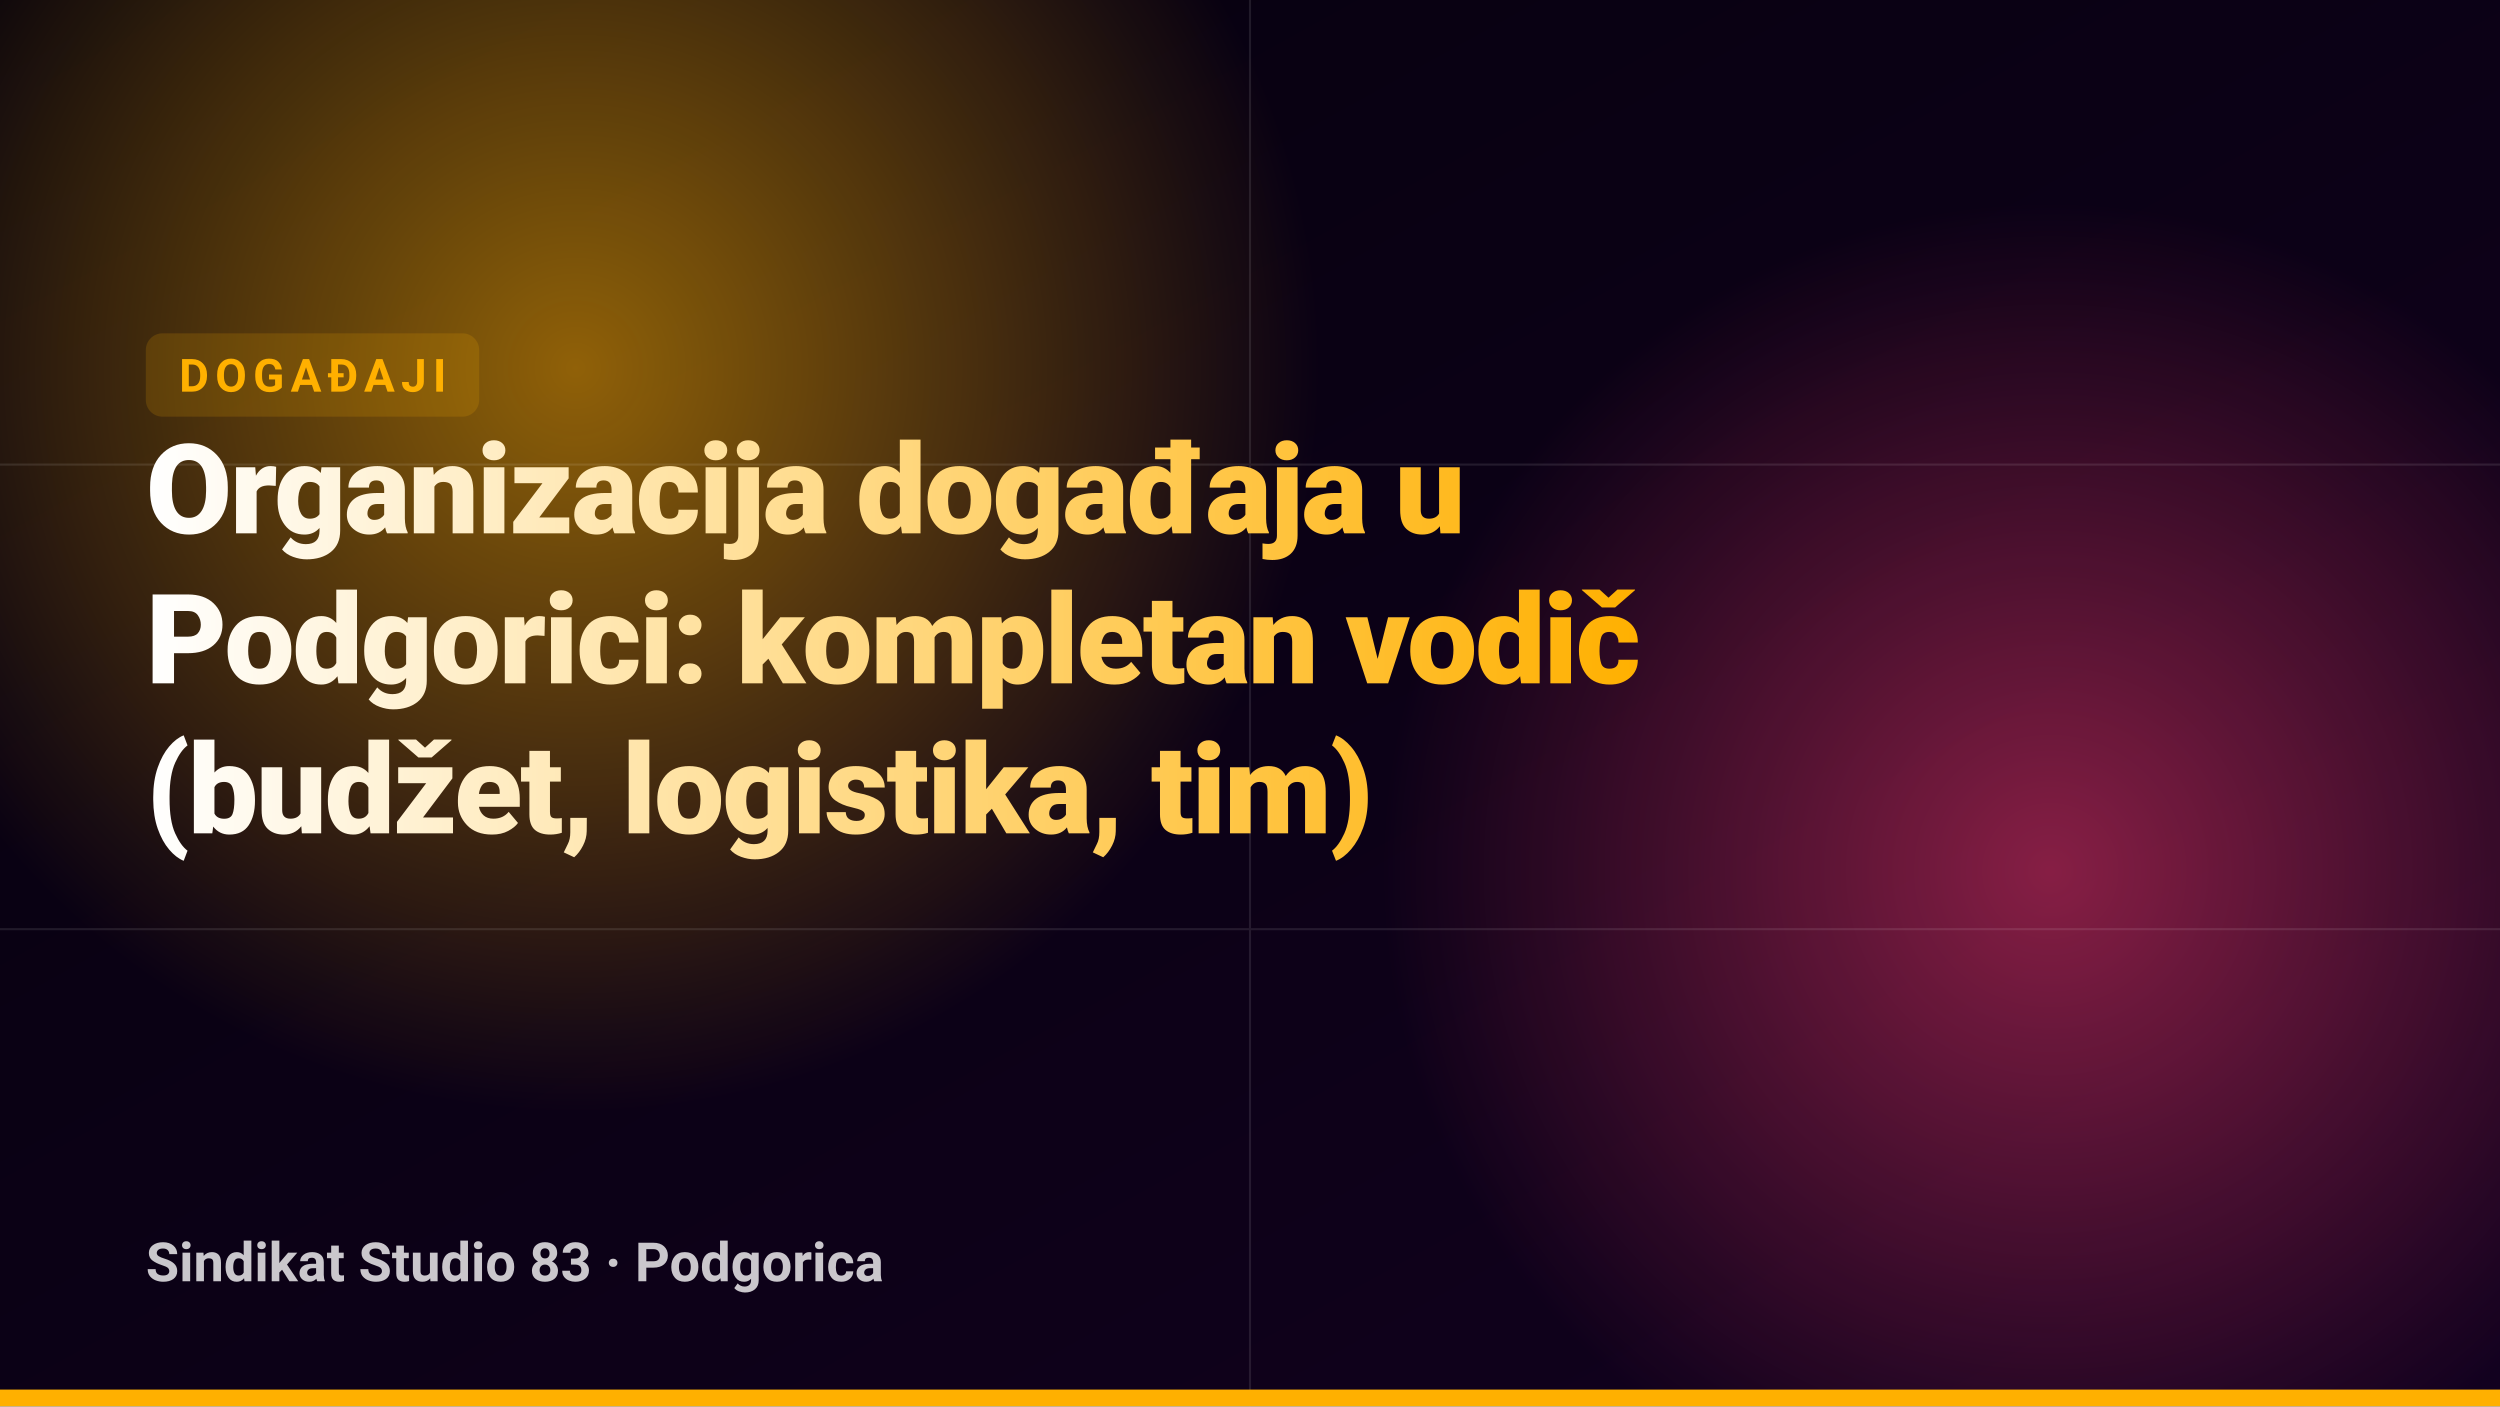
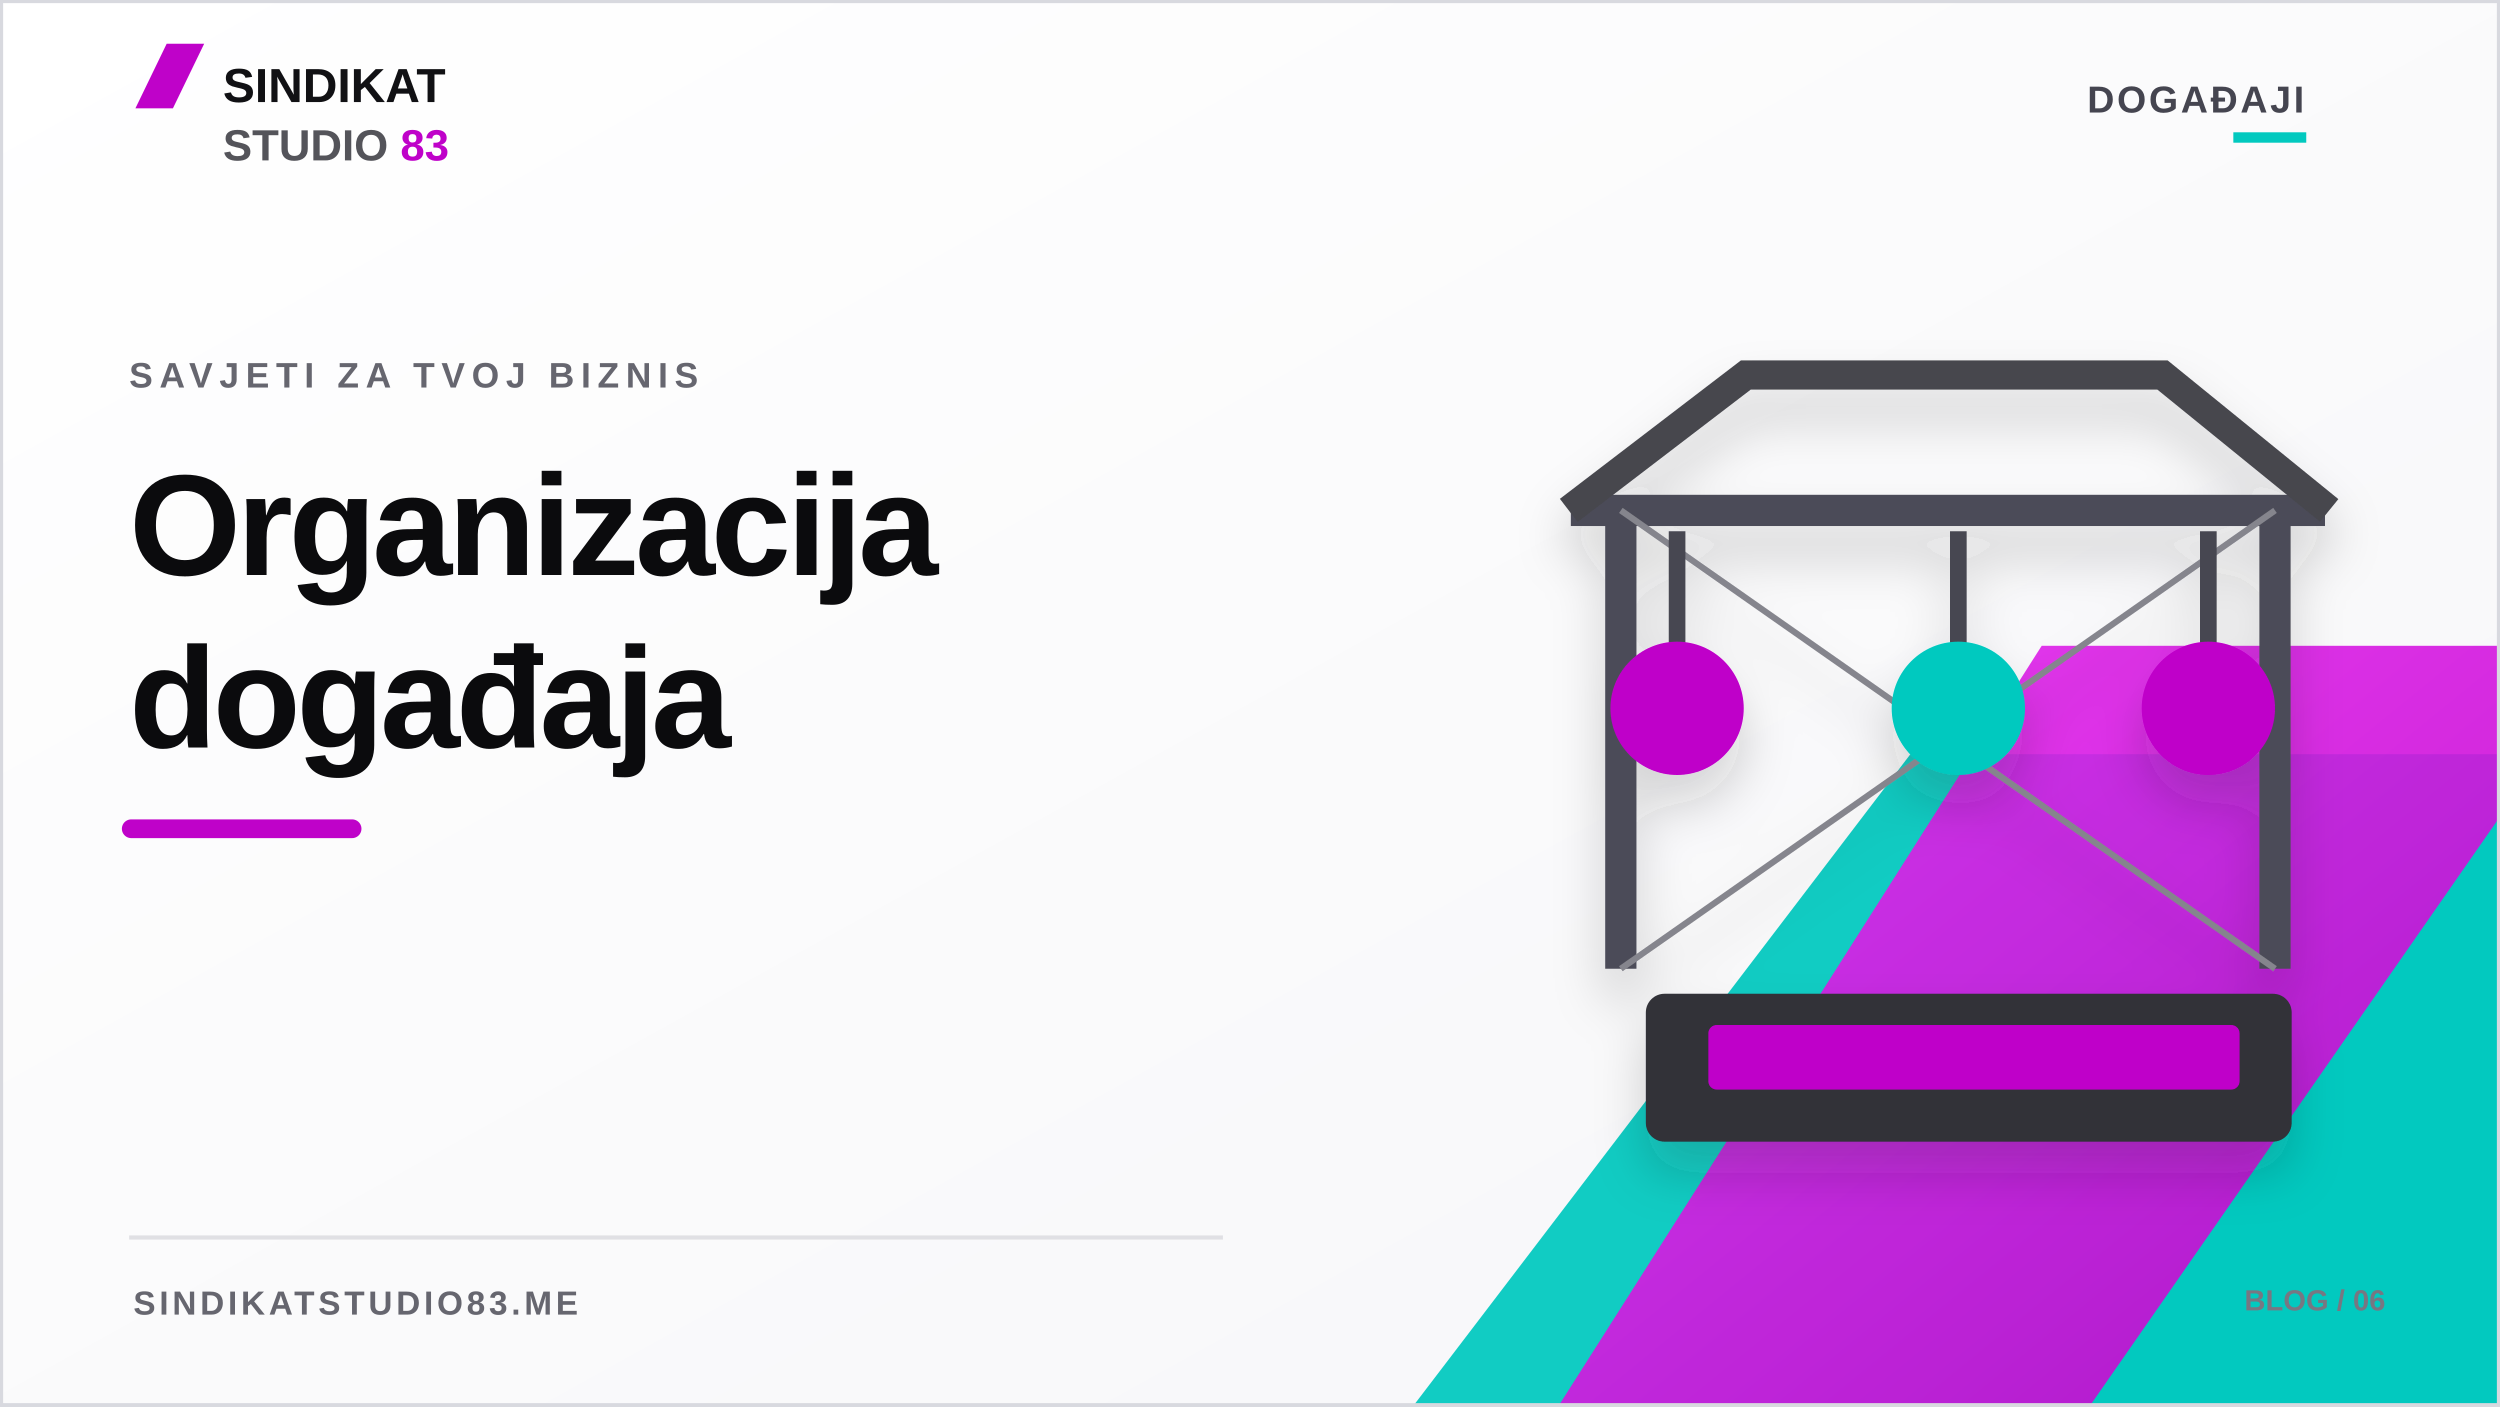
- <svg xmlns="http://www.w3.org/2000/svg" viewBox="0 0 1200 675" width="1200" height="675" role="img" aria-label="Organizacija događaja u Podgorici: kompletan vodič (budžet, logistika, tim)">
+ <svg xmlns="http://www.w3.org/2000/svg" width="1200" height="675" viewBox="0 0 1200 675" role="img" aria-label="Organizacija događaja - Sindikat Studio 83">
  <defs>
-     <linearGradient id="bg" x1="0" y1="0" x2="1" y2="1">
-       <stop offset="0" stop-color="#05010D" />
-       <stop offset="1" stop-color="#12011F" />
+     <linearGradient id="paper" x1="0" y1="0" x2="1" y2="1">
+       <stop stop-color="#FFFFFF" />
+       <stop offset="1" stop-color="#F6F6F8" />
    </linearGradient>
-     <radialGradient id="g1" cx="50%" cy="50%" r="50%">
-       <stop offset="0" stop-color="#FFB000" stop-opacity="0.55" />
-       <stop offset="1" stop-color="#FFB000" stop-opacity="0" />
-     </radialGradient>
-     <radialGradient id="g2" cx="50%" cy="50%" r="50%">
-       <stop offset="0" stop-color="#FF3B6F" stop-opacity="0.5" />
-       <stop offset="1" stop-color="#FF3B6F" stop-opacity="0" />
-     </radialGradient>
-     <linearGradient id="txt" x1="0" y1="0" x2="1" y2="0">
-       <stop offset="0" stop-color="#FFFFFF" />
-       <stop offset="1" stop-color="#FFB000" />
+     <linearGradient id="violet" x1="0" x2="1" y1="0" y2="1">
+       <stop stop-color="#E92AF4" />
+       <stop offset="1" stop-color="#BF02C9" />
    </linearGradient>
+     <filter id="shadow" x="-30%" y="-30%" width="170%" height="180%">
+       <feDropShadow dx="0" dy="15" stdDeviation="12" flood-color="#23212A" flood-opacity=".18" />
+     </filter>
  </defs>
-   <rect width="1200" height="675" fill="url(#bg)" />
-   <circle cx="276" cy="176" r="360" fill="url(#g1)" />
-   <circle cx="984" cy="418" r="320" fill="url(#g2)" />
-   <g opacity="0.10" stroke="#FFFFFF" stroke-width="1">
-     <line x1="0" y1="223" x2="1200" y2="223" />
-     <line x1="0" y1="446" x2="1200" y2="446" />
-     <line x1="600" y1="0" x2="600" y2="675" />
+   <rect width="1200" height="675" fill="url(#paper)" />
+   <path d="M679 674L917 362H1200V675Z" fill="#02C9BF" opacity=".94" />
+   <path d="M748 675L980 310H1200V675Z" fill="url(#violet)" opacity=".9" />
+   <path d="M1003 675L1200 392V675Z" fill="#02C9BF" />
+   <path d="M0 0H1200V675H0Z" fill="none" stroke="#D8D9DF" stroke-width="3" />
+   <path d="M65 52l15-31h18L83 52Z" fill="#BF02C9" />
+   <text x="107" y="49" font-family="Arial,Helvetica,sans-serif" font-size="23" font-weight="900" fill="#111114">SINDIKAT</text>
+   <text x="107" y="77" font-family="Arial,Helvetica,sans-serif" font-size="21" font-weight="900" fill="#54545A">STUDIO <tspan fill="#BF02C9">83</tspan>
+   </text>
+   <text x="1106" y="54" text-anchor="end" font-family="Arial,Helvetica,sans-serif" font-size="18" font-weight="900" fill="#454550" letter-spacing="1.3">DOGAĐAJI</text>
+   <path d="M1072 66h35" stroke="#02C9BF" stroke-width="5" />
+   <text x="62" y="186" font-family="Arial,Helvetica,sans-serif" font-size="17" font-weight="800" letter-spacing="3.2" fill="#66666F">SAVJETI ZA TVOJ BIZNIS</text>
+   <text x="62" y="276" fill="#0B0B0D" font-size="69" font-family="Arial,Helvetica,sans-serif" font-weight="900" letter-spacing="-2">Organizacija</text>
+   <text x="62" y="358.8" fill="#0B0B0D" font-size="69" font-family="Arial,Helvetica,sans-serif" font-weight="900" letter-spacing="-2">događaja</text>
+   <path d="M63 397.8h106" stroke="#BF02C9" stroke-width="9" stroke-linecap="round" />
+   <path d="M62 594h525" stroke="#E0E0E4" stroke-width="2" />
+   <text x="64" y="631" font-family="Arial,Helvetica,sans-serif" font-size="16" fill="#66666F" font-weight="800" letter-spacing="1.8">SINDIKATSTUDIO83.ME</text>
+   <text x="1145" y="629" text-anchor="end" font-family="Arial,Helvetica,sans-serif" font-size="14" fill="#777782" font-weight="800">BLOG / 06</text>
+   <g filter="url(#shadow)">
+     <path d="M754 245h362M778 245v220M1092 245v220" fill="none" stroke="#4C4C58" stroke-width="15" />
+     <path d="M753 245l85-65h200l80 65" fill="none" stroke="#46464E" stroke-width="14" />
+     <path d="M778 245l314 220M1092 245L778 465" stroke="#85858D" stroke-width="3" />
+     <path d="M805 255v75M940 255v75M1060 255v75" stroke="#474751" stroke-width="8" />
+     <circle cx="805" cy="340" r="32" fill="#BF02C9" />
+     <circle cx="940" cy="340" r="32" fill="#02C9BF" />
+     <circle cx="1060" cy="340" r="32" fill="#BF02C9" />
+     <rect x="790" y="477" width="310" height="71" rx="9" fill="#303037" />
+     <rect x="820" y="492" width="255" height="31" rx="4" fill="#BF02C9" />
  </g>
-   <g font-family="'Segoe UI', system-ui, -apple-system, Roboto, Arial, sans-serif">
-     <rect x="70" y="160" rx="8" ry="8" width="160" height="40" fill="#FFB000" opacity="0.16" />
-     <text x="86" y="188" fill="#FFB000" font-size="22" font-weight="700" letter-spacing="3">DOGAĐAJI</text>
-     <text fill="url(#txt)" font-size="60" font-weight="800" letter-spacing="-1">
-       <tspan x="70" y="256">Organizacija događaja u</tspan>
-       <tspan x="70" y="328">Podgorici: kompletan vodič</tspan>
-       <tspan x="70" y="400">(budžet, logistika, tim)</tspan>
-     </text>
-     <text x="70" y="615" fill="rgba(255,255,255,.78)" font-size="26" font-weight="600">Sindikat Studio 83 · Podgorica</text>
-   </g>
-   <rect x="0" y="667" width="1200" height="8" fill="#FFB000" />
</svg>
